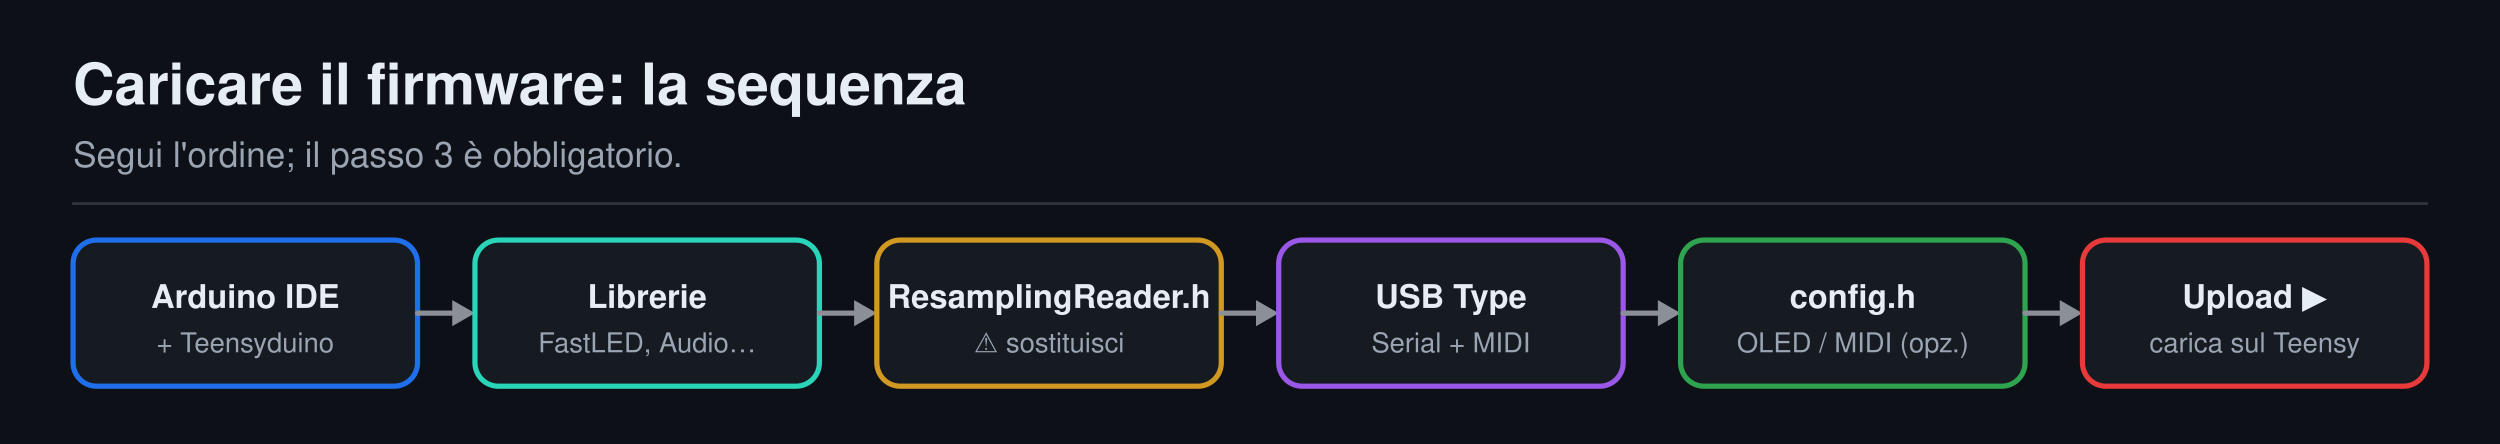
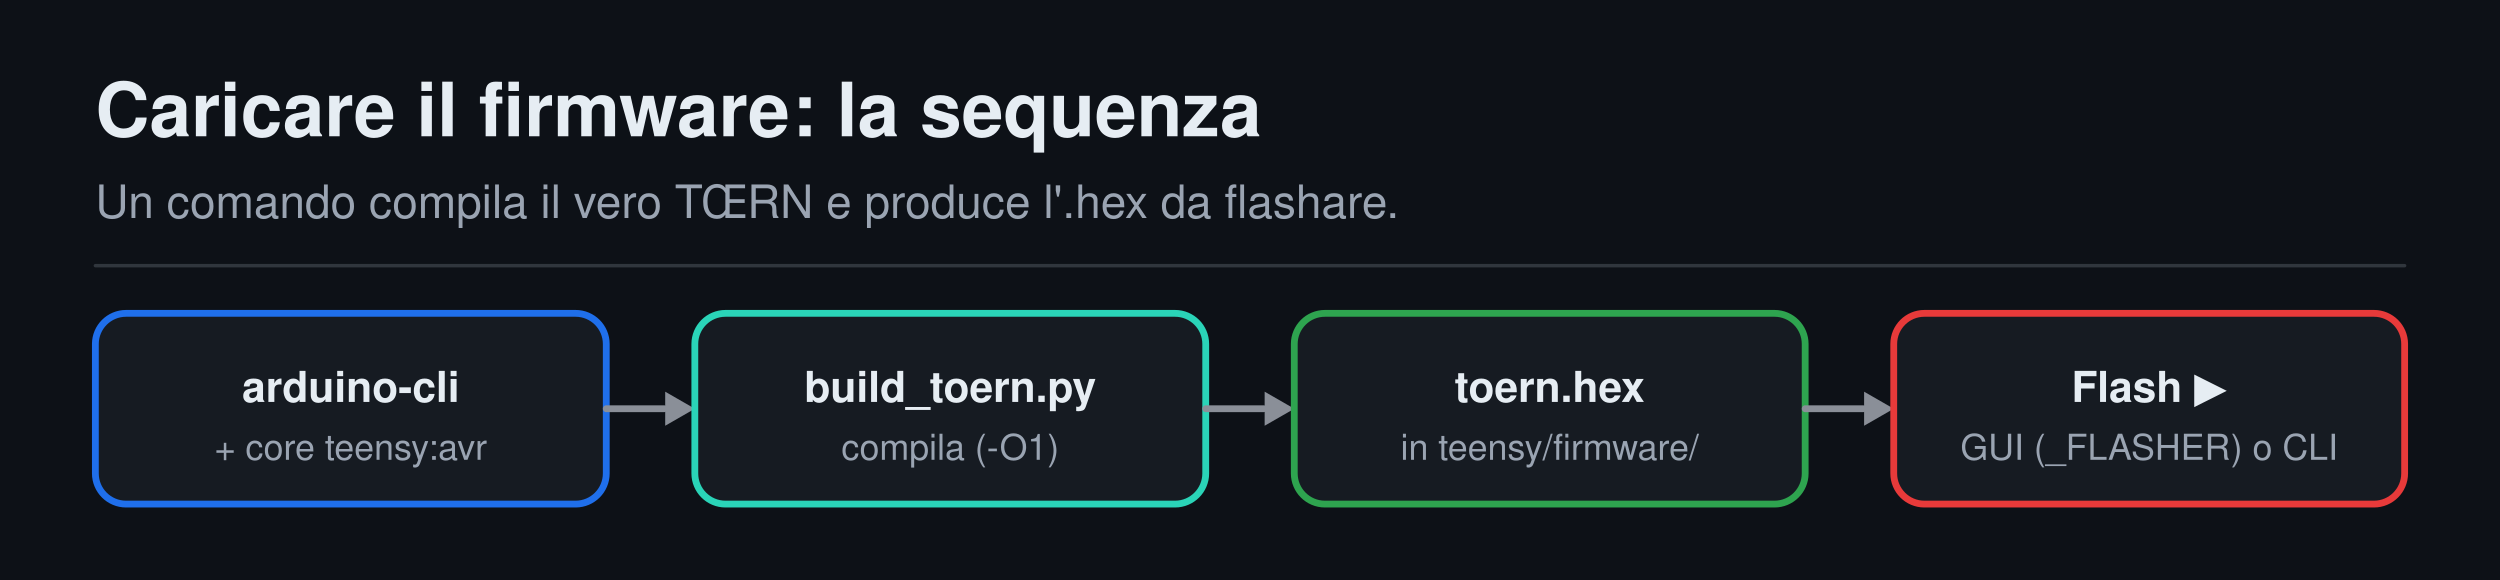
- <svg xmlns="http://www.w3.org/2000/svg" viewBox="0 0 958 170" width="958" height="170" role="img">
-   <rect x="0" y="0" width="958" height="999" rx="0" ry="0" fill="#0d1117" />
+ <svg xmlns="http://www.w3.org/2000/svg" viewBox="0 0 734 170" width="734" height="170" role="img">
+   <rect x="0" y="0" width="734" height="999" rx="0" ry="0" fill="#0d1117" />
  <text x="28" y="40" font-family="'Segoe UI',Helvetica,Arial,sans-serif" font-size="22" fill="#e6edf3" text-anchor="start" font-weight="700">Caricare il firmware: la sequenza</text>
-   <text x="28" y="64" font-family="'Segoe UI',Helvetica,Arial,sans-serif" font-size="13.5" fill="#9aa4b2" text-anchor="start" font-weight="400">Segui l'ordine; il passo 3 è obbligatorio.</text>
-   <line x1="28" y1="78" x2="930" y2="78" stroke="#30363d" stroke-width="1" stroke-linecap="round" />
-   <rect x="28" y="92" width="132" height="56" rx="9" ry="9" fill="#161b22" stroke="#1f6feb" stroke-width="2" />
-   <text x="94.0" y="118.0" font-family="'Segoe UI',Helvetica,Arial,sans-serif" font-size="12.5" fill="#e6edf3" text-anchor="middle" font-weight="700">Arduino IDE</text>
-   <text x="94.0" y="135.0" font-family="'Segoe UI',Helvetica,Arial,sans-serif" font-size="10.5" fill="#9aa4b2" text-anchor="middle" font-weight="400">+ Teensyduino</text>
-   <line x1="160" y1="120.0" x2="173.0" y2="120.0" stroke="#8a8f98" stroke-width="2" stroke-linecap="round" />
-   <polygon points="182.0,120.0 173.3,125.0 173.3,115.0" fill="#8a8f98" />
-   <rect x="182" y="92" width="132" height="56" rx="9" ry="9" fill="#161b22" stroke="#2AD4B8" stroke-width="2" />
-   <text x="248.0" y="118.0" font-family="'Segoe UI',Helvetica,Arial,sans-serif" font-size="12.5" fill="#e6edf3" text-anchor="middle" font-weight="700">Librerie</text>
-   <text x="248.0" y="135.0" font-family="'Segoe UI',Helvetica,Arial,sans-serif" font-size="10.5" fill="#9aa4b2" text-anchor="middle" font-weight="400">FastLED, Audio…</text>
-   <line x1="314" y1="120.0" x2="327.0" y2="120.0" stroke="#8a8f98" stroke-width="2" stroke-linecap="round" />
-   <polygon points="336.0,120.0 327.3,125.0 327.3,115.0" fill="#8a8f98" />
-   <rect x="336" y="92" width="132" height="56" rx="9" ry="9" fill="#161b22" stroke="#d29922" stroke-width="2" />
-   <text x="402.0" y="118.0" font-family="'Segoe UI',Helvetica,Arial,sans-serif" font-size="12.5" fill="#e6edf3" text-anchor="middle" font-weight="700">ResamplingReader.h</text>
-   <text x="402.0" y="135.0" font-family="'Segoe UI',Helvetica,Arial,sans-serif" font-size="10.5" fill="#9aa4b2" text-anchor="middle" font-weight="400">⚠ sostituisci</text>
-   <line x1="468" y1="120.0" x2="481.0" y2="120.0" stroke="#8a8f98" stroke-width="2" stroke-linecap="round" />
-   <polygon points="490.0,120.0 481.3,125.0 481.3,115.0" fill="#8a8f98" />
-   <rect x="490" y="92" width="132" height="56" rx="9" ry="9" fill="#161b22" stroke="#9A57E8" stroke-width="2" />
-   <text x="556.0" y="118.0" font-family="'Segoe UI',Helvetica,Arial,sans-serif" font-size="12.5" fill="#e6edf3" text-anchor="middle" font-weight="700">USB Type</text>
-   <text x="556.0" y="135.0" font-family="'Segoe UI',Helvetica,Arial,sans-serif" font-size="10.5" fill="#9aa4b2" text-anchor="middle" font-weight="400">Serial + MIDI</text>
-   <line x1="622" y1="120.0" x2="635.0" y2="120.0" stroke="#8a8f98" stroke-width="2" stroke-linecap="round" />
-   <polygon points="644.0,120.0 635.3,125.0 635.3,115.0" fill="#8a8f98" />
-   <rect x="644" y="92" width="132" height="56" rx="9" ry="9" fill="#161b22" stroke="#2ea44f" stroke-width="2" />
-   <text x="710.0" y="118.0" font-family="'Segoe UI',Helvetica,Arial,sans-serif" font-size="12.5" fill="#e6edf3" text-anchor="middle" font-weight="700">config.h</text>
-   <text x="710.0" y="135.0" font-family="'Segoe UI',Helvetica,Arial,sans-serif" font-size="10.5" fill="#9aa4b2" text-anchor="middle" font-weight="400">OLED / MIDI (opz.)</text>
-   <line x1="776" y1="120.0" x2="789.0" y2="120.0" stroke="#8a8f98" stroke-width="2" stroke-linecap="round" />
-   <polygon points="798.0,120.0 789.3,125.0 789.3,115.0" fill="#8a8f98" />
-   <rect x="798" y="92" width="132" height="56" rx="9" ry="9" fill="#161b22" stroke="#E83A3A" stroke-width="2" />
-   <text x="864.0" y="118.0" font-family="'Segoe UI',Helvetica,Arial,sans-serif" font-size="12.5" fill="#e6edf3" text-anchor="middle" font-weight="700">Upload ▶</text>
-   <text x="864.0" y="135.0" font-family="'Segoe UI',Helvetica,Arial,sans-serif" font-size="10.5" fill="#9aa4b2" text-anchor="middle" font-weight="400">carica sul Teensy</text>
+   <text x="28" y="64" font-family="'Segoe UI',Helvetica,Arial,sans-serif" font-size="13.5" fill="#9aa4b2" text-anchor="start" font-weight="400">Un comando compila il vero TŒRN e produce l'.hex da flashare.</text>
+   <line x1="28" y1="78" x2="706" y2="78" stroke="#30363d" stroke-width="1" stroke-linecap="round" />
+   <rect x="28" y="92" width="150" height="56" rx="9" ry="9" fill="#161b22" stroke="#1f6feb" stroke-width="2" />
+   <text x="103.0" y="118.0" font-family="'Segoe UI',Helvetica,Arial,sans-serif" font-size="12.5" fill="#e6edf3" text-anchor="middle" font-weight="700">arduino-cli</text>
+   <text x="103.0" y="135.0" font-family="'Segoe UI',Helvetica,Arial,sans-serif" font-size="10.5" fill="#9aa4b2" text-anchor="middle" font-weight="400">+ core teensy:avr</text>
+   <line x1="178" y1="120.0" x2="195.0" y2="120.0" stroke="#8a8f98" stroke-width="2" stroke-linecap="round" />
+   <polygon points="204.0,120.0 195.3,125.0 195.3,115.0" fill="#8a8f98" />
+   <rect x="204" y="92" width="150" height="56" rx="9" ry="9" fill="#161b22" stroke="#2AD4B8" stroke-width="2" />
+   <text x="279.0" y="118.0" font-family="'Segoe UI',Helvetica,Arial,sans-serif" font-size="12.5" fill="#e6edf3" text-anchor="middle" font-weight="700">build_toern.py</text>
+   <text x="279.0" y="135.0" font-family="'Segoe UI',Helvetica,Arial,sans-serif" font-size="10.5" fill="#9aa4b2" text-anchor="middle" font-weight="400">compila (-O1)</text>
+   <line x1="354" y1="120.0" x2="371.0" y2="120.0" stroke="#8a8f98" stroke-width="2" stroke-linecap="round" />
+   <polygon points="380.0,120.0 371.3,125.0 371.3,115.0" fill="#8a8f98" />
+   <rect x="380" y="92" width="150" height="56" rx="9" ry="9" fill="#161b22" stroke="#2ea44f" stroke-width="2" />
+   <text x="455.0" y="118.0" font-family="'Segoe UI',Helvetica,Arial,sans-serif" font-size="12.5" fill="#e6edf3" text-anchor="middle" font-weight="700">toern.hex</text>
+   <text x="455.0" y="135.0" font-family="'Segoe UI',Helvetica,Arial,sans-serif" font-size="10.5" fill="#9aa4b2" text-anchor="middle" font-weight="400">in teensy/firmware/</text>
+   <line x1="530" y1="120.0" x2="547.0" y2="120.0" stroke="#8a8f98" stroke-width="2" stroke-linecap="round" />
+   <polygon points="556.0,120.0 547.3,125.0 547.3,115.0" fill="#8a8f98" />
+   <rect x="556" y="92" width="150" height="56" rx="9" ry="9" fill="#161b22" stroke="#E83A3A" stroke-width="2" />
+   <text x="631.0" y="118.0" font-family="'Segoe UI',Helvetica,Arial,sans-serif" font-size="12.5" fill="#e6edf3" text-anchor="middle" font-weight="700">Flash ▶</text>
+   <text x="631.0" y="135.0" font-family="'Segoe UI',Helvetica,Arial,sans-serif" font-size="10.5" fill="#9aa4b2" text-anchor="middle" font-weight="400">GUI (_FLASHER) o CLI</text>
</svg>
